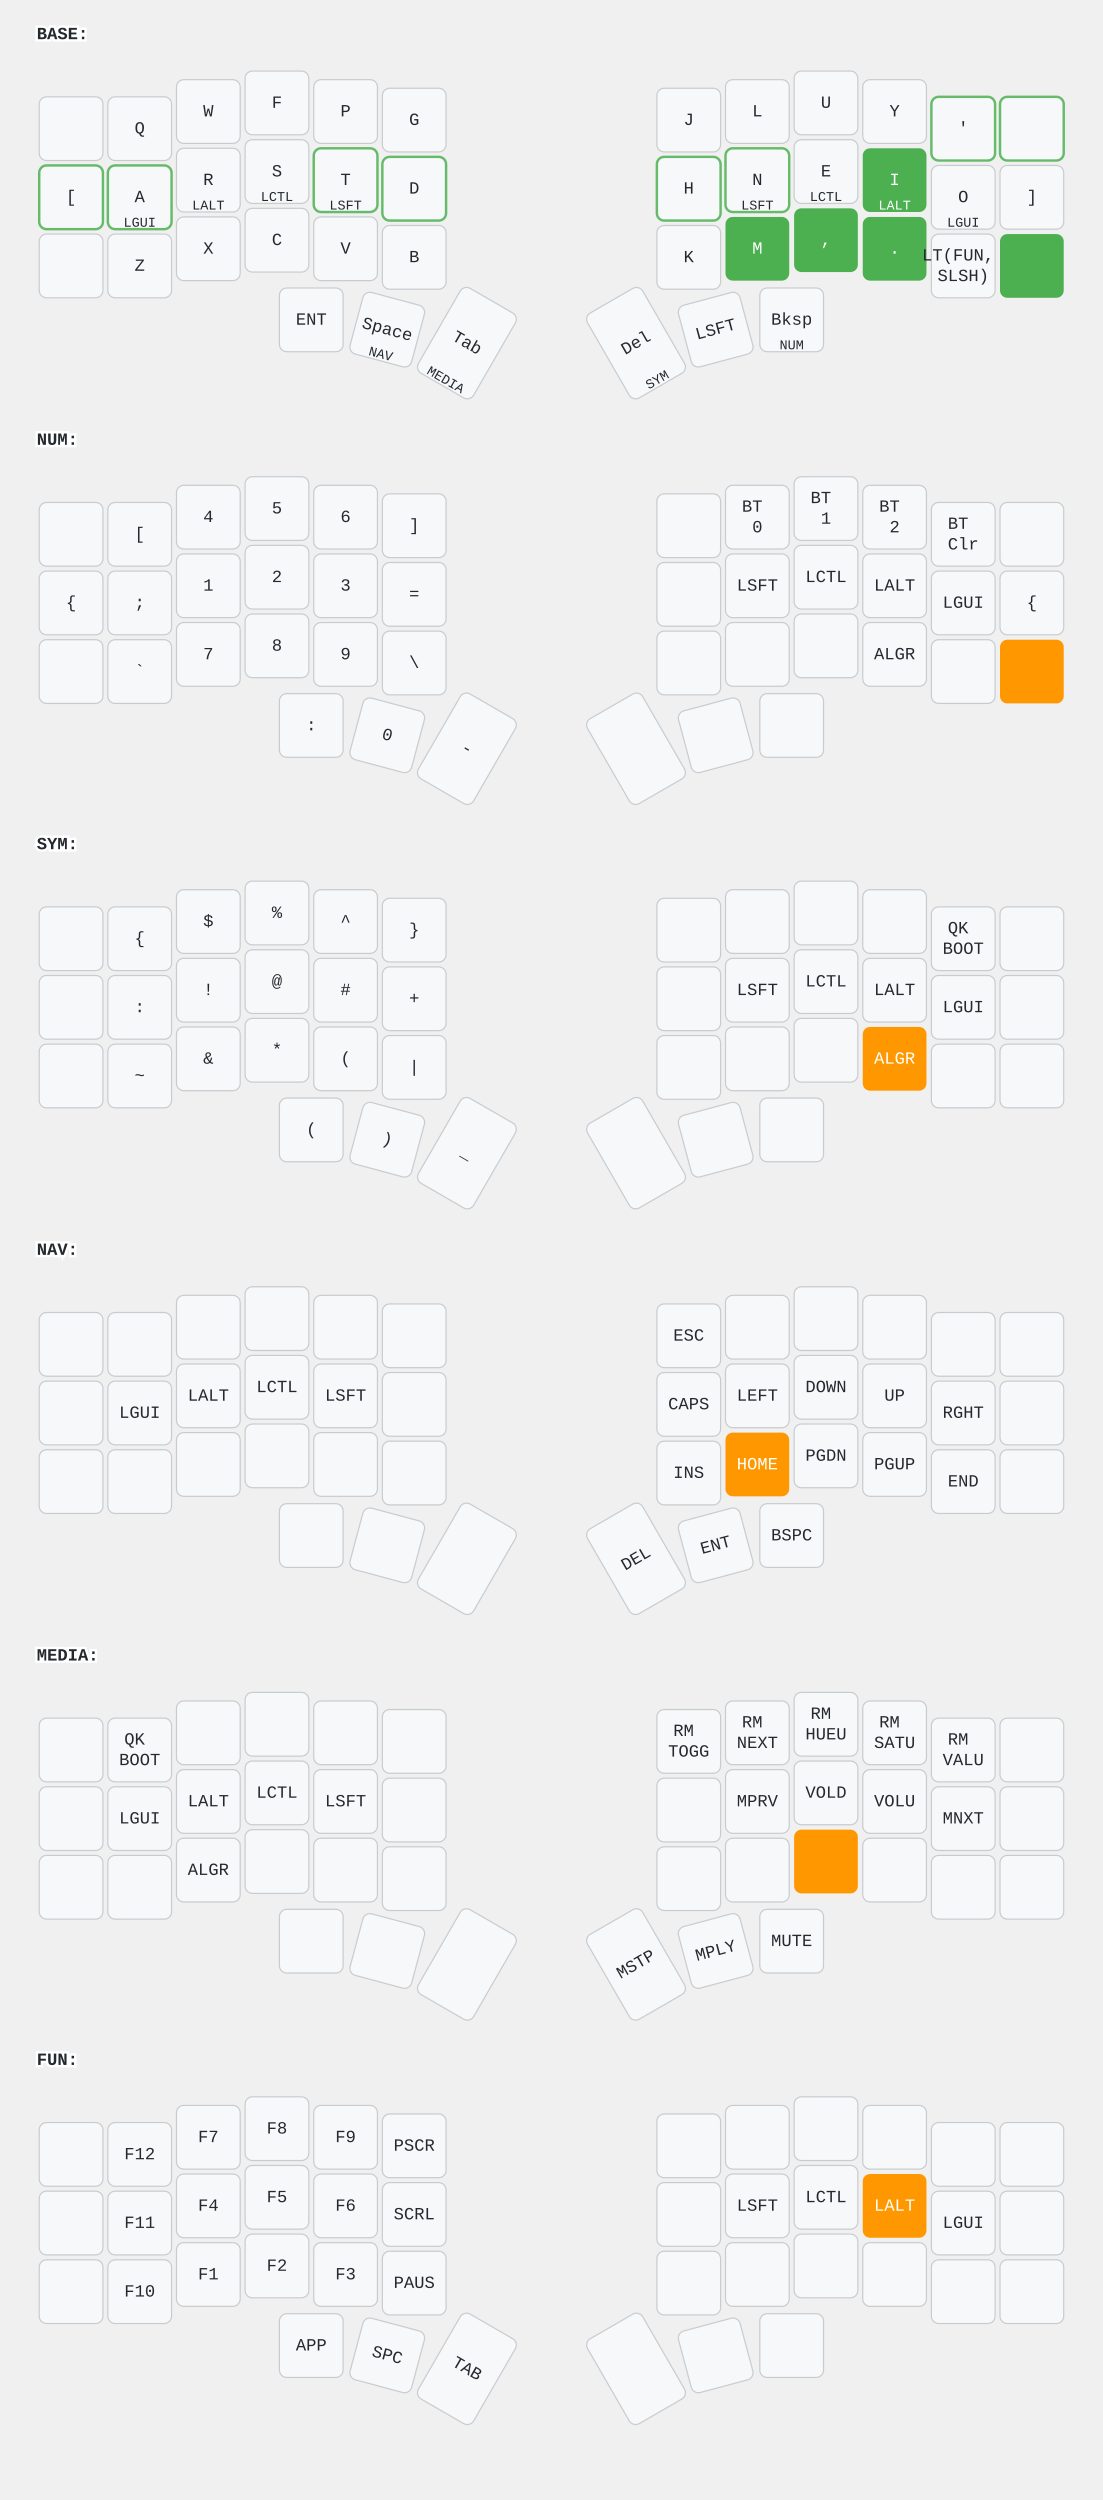
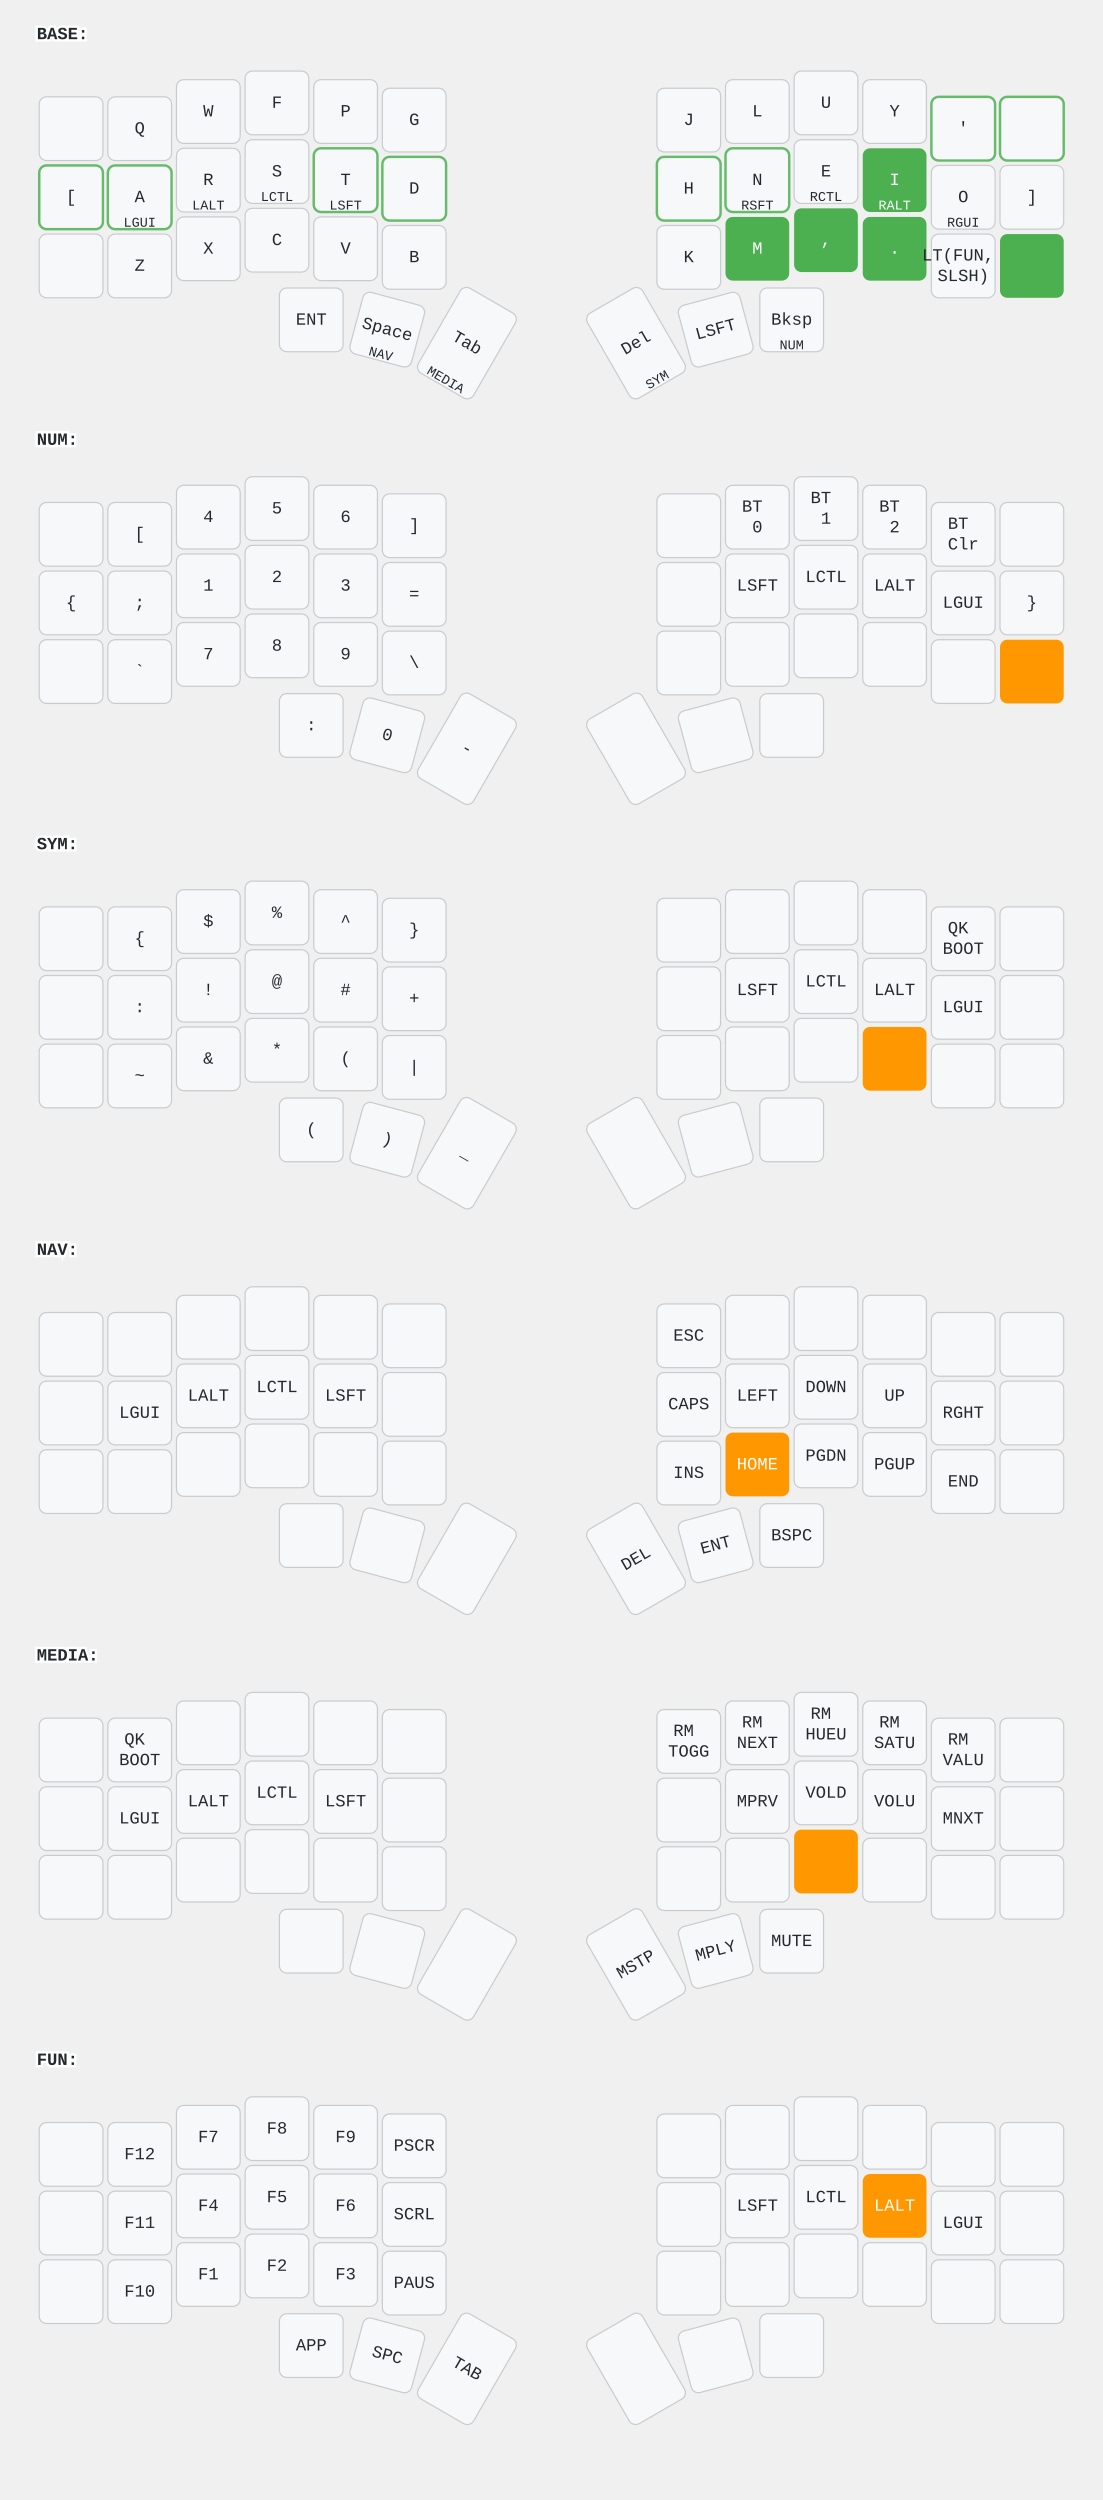
<svg xmlns="http://www.w3.org/2000/svg" width="900" height="2040" viewBox="0 0 900 2040" class="keymap">
  <style>/* inherit to force styles through use tags */
svg path {
    fill: inherit;
}

/* font and background color specifications */
svg.keymap {
    font-family: SFMono-Regular,Consolas,Liberation Mono,Menlo,monospace;
    font-size: 14px;
    font-kerning: normal;
    text-rendering: optimizeLegibility;
    fill: #24292e;
}

/* default key styling */
rect.key {
    fill: #f6f8fa;
}

rect.key, rect.combo {
    stroke: #c9cccf;
    stroke-width: 1;
}

/* default key side styling, only used is draw_key_sides is set */
rect.side {
    filter: brightness(90%);
}

/* color accent for combo boxes */
rect.combo, rect.combo-separate {
    fill: #cdf;
}

/* color accent for held keys */
rect.held, rect.combo.held {
    fill: #fdd;
}

/* color accent for ghost (optional) keys */
rect.ghost, rect.combo.ghost {
    stroke-dasharray: 4, 4;
    stroke-width: 2;
}

text {
    text-anchor: middle;
    dominant-baseline: middle;
}

/* styling for layer labels */
text.label {
    font-weight: bold;
    text-anchor: start;
    stroke: white;
    stroke-width: 4;
    paint-order: stroke;
}

/* styling for optional footer */
text.footer {
    text-anchor: end;
    dominant-baseline: auto;
    stroke: white;
    stroke-width: 4;
    paint-order: stroke;
}

/* styling for combo tap, and key non-tap label text */
text.combo, text.hold, text.shifted, text.left, text.right {
    font-size: 11px;
}

text.hold {
    text-anchor: middle;
    dominant-baseline: auto;
}

text.shifted {
    text-anchor: middle;
    dominant-baseline: hanging;
}

text.left {
    text-anchor: start;
}

text.right {
    text-anchor: end;
}

text.layer-activator {
    text-decoration: underline;
}

/* styling for hold/shifted label text in combo box */
text.combo.hold, text.combo.shifted, text.combo.left, text.combo.right {
    font-size: 8px;
}

/* lighter symbol for transparent keys */
text.trans {
    fill: #7b7e81;
}

/* styling for combo dendrons */
path.combo {
    stroke-width: 1;
    stroke: gray;
    fill: none;
}

/* Start Tabler Icons Cleanup */
/* cannot use height/width with glyphs */
.icon-tabler &gt; path {
    fill: inherit;
    stroke: inherit;
    stroke-width: 2;
}
/* hide tabler's default box */
.icon-tabler &gt; path[stroke="none"][fill="none"] {
    visibility: hidden;
}
/* End Tabler Icons Cleanup */

/* Remove underline from layer activator text */
text.layer-activator {
  text-decoration: none !important;
}

/* Remove bold from hold text (layer names on modifier keys) */
text.hold {
  font-weight: normal !important;
}

/* Highlight layer-tap thumb keys (positions 21, 31-33, 35) with bright green */
.layer-BASE .keypos-21 rect,
.layer-BASE .keypos-31 rect,
.layer-BASE .keypos-32 rect,
.layer-BASE .keypos-33 rect,
.layer-BASE .keypos-35 rect {
  fill: #4CAF50 !important;
  stroke: none !important;
  opacity: 1 !important;
}
.layer-BASE .keypos-21 text,
.layer-BASE .keypos-31 text,
.layer-BASE .keypos-32 text,
.layer-BASE .keypos-33 text,
.layer-BASE .keypos-35 text {
  fill: white !important;
}

/* Highlight home row mods (positions 10-13, 16-19) with lighter green stroke */
.layer-BASE .keypos-10 rect,
.layer-BASE .keypos-11 rect,
.layer-BASE .keypos-12 rect,
.layer-BASE .keypos-13 rect,
.layer-BASE .keypos-16 rect,
.layer-BASE .keypos-17 rect,
.layer-BASE .keypos-18 rect,
.layer-BASE .keypos-19 rect {
  stroke: #66BB6A !important;
  stroke-width: 2 !important;
}

/* On other layers, highlight the key that keeps you on that layer */
.layer-NAV .keypos-31 rect,
.layer-MEDIA .keypos-32 rect,
.layer-NUM .keypos-35 rect,
.layer-SYM .keypos-33 rect,
.layer-FUN .keypos-21 rect {
  fill: #FF9800 !important;
  stroke: none !important;
}
.layer-NAV .keypos-31 text,
.layer-MEDIA .keypos-32 text,
.layer-NUM .keypos-35 text,
.layer-SYM .keypos-33 text,
.layer-FUN .keypos-21 text {
  fill: white !important;
}

/* Make sure ghost keys (on other layers) are clearly different */
.key.ghost rect {
  opacity: 0.3 !important;
}
</style>
  <g transform="translate(30, 0)" class="layer-BASE">
    <text x="0" y="28" class="label" id="BASE">BASE:</text>
    <g transform="translate(0, 56)">
      <g transform="translate(28, 49)" class="key keypos-0">
        <rect rx="6" ry="6" x="-26" y="-26" width="52" height="52" class="key" />
      </g>
      <g transform="translate(84, 49)" class="key keypos-1">
        <rect rx="6" ry="6" x="-26" y="-26" width="52" height="52" class="key" />
        <text x="0" y="0" class="key tap">Q</text>
      </g>
      <g transform="translate(140, 35)" class="key keypos-2">
        <rect rx="6" ry="6" x="-26" y="-26" width="52" height="52" class="key" />
        <text x="0" y="0" class="key tap">W</text>
      </g>
      <g transform="translate(196, 28)" class="key keypos-3">
        <rect rx="6" ry="6" x="-26" y="-26" width="52" height="52" class="key" />
        <text x="0" y="0" class="key tap">F</text>
      </g>
      <g transform="translate(252, 35)" class="key keypos-4">
        <rect rx="6" ry="6" x="-26" y="-26" width="52" height="52" class="key" />
        <text x="0" y="0" class="key tap">P</text>
      </g>
      <g transform="translate(308, 42)" class="key keypos-5">
        <rect rx="6" ry="6" x="-26" y="-26" width="52" height="52" class="key" />
        <text x="0" y="0" class="key tap">G</text>
      </g>
      <g transform="translate(532, 42)" class="key keypos-6">
        <rect rx="6" ry="6" x="-26" y="-26" width="52" height="52" class="key" />
        <text x="0" y="0" class="key tap">J</text>
      </g>
      <g transform="translate(588, 35)" class="key keypos-7">
        <rect rx="6" ry="6" x="-26" y="-26" width="52" height="52" class="key" />
        <text x="0" y="0" class="key tap">L</text>
      </g>
      <g transform="translate(644, 28)" class="key keypos-8">
        <rect rx="6" ry="6" x="-26" y="-26" width="52" height="52" class="key" />
        <text x="0" y="0" class="key tap">U</text>
      </g>
      <g transform="translate(700, 35)" class="key keypos-9">
        <rect rx="6" ry="6" x="-26" y="-26" width="52" height="52" class="key" />
        <text x="0" y="0" class="key tap">Y</text>
      </g>
      <g transform="translate(756, 49)" class="key keypos-10">
        <rect rx="6" ry="6" x="-26" y="-26" width="52" height="52" class="key" />
        <text x="0" y="0" class="key tap">'</text>
      </g>
      <g transform="translate(812, 49)" class="key keypos-11">
        <rect rx="6" ry="6" x="-26" y="-26" width="52" height="52" class="key" />
      </g>
      <g transform="translate(28, 105)" class="key keypos-12">
        <rect rx="6" ry="6" x="-26" y="-26" width="52" height="52" class="key" />
        <text x="0" y="0" class="key tap">[</text>
      </g>
      <g transform="translate(84, 105)" class="key keypos-13">
        <rect rx="6" ry="6" x="-26" y="-26" width="52" height="52" class="key" />
        <text x="0" y="0" class="key tap">A</text>
        <text x="0" y="24" class="key hold">LGUI</text>
      </g>
      <g transform="translate(140, 91)" class="key keypos-14">
        <rect rx="6" ry="6" x="-26" y="-26" width="52" height="52" class="key" />
        <text x="0" y="0" class="key tap">R</text>
        <text x="0" y="24" class="key hold">LALT</text>
      </g>
      <g transform="translate(196, 84)" class="key keypos-15">
        <rect rx="6" ry="6" x="-26" y="-26" width="52" height="52" class="key" />
        <text x="0" y="0" class="key tap">S</text>
        <text x="0" y="24" class="key hold">LCTL</text>
      </g>
      <g transform="translate(252, 91)" class="key keypos-16">
        <rect rx="6" ry="6" x="-26" y="-26" width="52" height="52" class="key" />
        <text x="0" y="0" class="key tap">T</text>
        <text x="0" y="24" class="key hold">LSFT</text>
      </g>
      <g transform="translate(308, 98)" class="key keypos-17">
        <rect rx="6" ry="6" x="-26" y="-26" width="52" height="52" class="key" />
        <text x="0" y="0" class="key tap">D</text>
      </g>
      <g transform="translate(532, 98)" class="key keypos-18">
        <rect rx="6" ry="6" x="-26" y="-26" width="52" height="52" class="key" />
        <text x="0" y="0" class="key tap">H</text>
      </g>
      <g transform="translate(588, 91)" class="key keypos-19">
        <rect rx="6" ry="6" x="-26" y="-26" width="52" height="52" class="key" />
        <text x="0" y="0" class="key tap">N</text>
-         <text x="0" y="24" class="key hold">LSFT</text>
+         <text x="0" y="24" class="key hold">RSFT</text>
      </g>
      <g transform="translate(644, 84)" class="key keypos-20">
        <rect rx="6" ry="6" x="-26" y="-26" width="52" height="52" class="key" />
        <text x="0" y="0" class="key tap">E</text>
-         <text x="0" y="24" class="key hold">LCTL</text>
+         <text x="0" y="24" class="key hold">RCTL</text>
      </g>
      <g transform="translate(700, 91)" class="key keypos-21">
        <rect rx="6" ry="6" x="-26" y="-26" width="52" height="52" class="key" />
        <text x="0" y="0" class="key tap">I</text>
-         <text x="0" y="24" class="key hold">LALT</text>
+         <text x="0" y="24" class="key hold">RALT</text>
      </g>
      <g transform="translate(756, 105)" class="key keypos-22">
        <rect rx="6" ry="6" x="-26" y="-26" width="52" height="52" class="key" />
        <text x="0" y="0" class="key tap">O</text>
-         <text x="0" y="24" class="key hold">LGUI</text>
+         <text x="0" y="24" class="key hold">RGUI</text>
      </g>
      <g transform="translate(812, 105)" class="key keypos-23">
        <rect rx="6" ry="6" x="-26" y="-26" width="52" height="52" class="key" />
        <text x="0" y="0" class="key tap">]</text>
      </g>
      <g transform="translate(28, 161)" class="key keypos-24">
        <rect rx="6" ry="6" x="-26" y="-26" width="52" height="52" class="key" />
      </g>
      <g transform="translate(84, 161)" class="key keypos-25">
        <rect rx="6" ry="6" x="-26" y="-26" width="52" height="52" class="key" />
        <text x="0" y="0" class="key tap">Z</text>
      </g>
      <g transform="translate(140, 147)" class="key keypos-26">
        <rect rx="6" ry="6" x="-26" y="-26" width="52" height="52" class="key" />
        <text x="0" y="0" class="key tap">X</text>
      </g>
      <g transform="translate(196, 140)" class="key keypos-27">
        <rect rx="6" ry="6" x="-26" y="-26" width="52" height="52" class="key" />
        <text x="0" y="0" class="key tap">C</text>
      </g>
      <g transform="translate(252, 147)" class="key keypos-28">
        <rect rx="6" ry="6" x="-26" y="-26" width="52" height="52" class="key" />
        <text x="0" y="0" class="key tap">V</text>
      </g>
      <g transform="translate(308, 154)" class="key keypos-29">
        <rect rx="6" ry="6" x="-26" y="-26" width="52" height="52" class="key" />
        <text x="0" y="0" class="key tap">B</text>
      </g>
      <g transform="translate(532, 154)" class="key keypos-30">
        <rect rx="6" ry="6" x="-26" y="-26" width="52" height="52" class="key" />
        <text x="0" y="0" class="key tap">K</text>
      </g>
      <g transform="translate(588, 147)" class="key keypos-31">
        <rect rx="6" ry="6" x="-26" y="-26" width="52" height="52" class="key" />
        <text x="0" y="0" class="key tap">M</text>
      </g>
      <g transform="translate(644, 140)" class="key keypos-32">
        <rect rx="6" ry="6" x="-26" y="-26" width="52" height="52" class="key" />
        <text x="0" y="0" class="key tap">,</text>
      </g>
      <g transform="translate(700, 147)" class="key keypos-33">
        <rect rx="6" ry="6" x="-26" y="-26" width="52" height="52" class="key" />
        <text x="0" y="0" class="key tap">.</text>
      </g>
      <g transform="translate(756, 161)" class="key keypos-34">
        <rect rx="6" ry="6" x="-26" y="-26" width="52" height="52" class="key" />
        <text x="0" y="0" class="key tap">
          <tspan x="0" dy="-0.6em">LT(FUN,</tspan>
          <tspan x="0" dy="1.2em">SLSH)</tspan>
        </text>
      </g>
      <g transform="translate(812, 161)" class="key keypos-35">
        <rect rx="6" ry="6" x="-26" y="-26" width="52" height="52" class="key" />
      </g>
      <g transform="translate(224, 205)" class="key keypos-36">
        <rect rx="6" ry="6" x="-26" y="-26" width="52" height="52" class="key" />
        <text x="0" y="0" class="key tap">ENT</text>
      </g>
      <g transform="translate(286, 213) rotate(15.0)" class="key keypos-37">
        <rect rx="6" ry="6" x="-26" y="-26" width="52" height="52" class="key" />
        <text x="0" y="0" class="key tap">Space</text>
        <a href="#NAV">
          <text x="0" y="24" class="key hold layer-activator">NAV</text>
        </a>
      </g>
      <g transform="translate(351, 224) rotate(30.0)" class="key keypos-38">
        <rect rx="6" ry="6" x="-26" y="-40" width="52" height="80" class="key" />
        <text x="0" y="0" class="key tap">Tab</text>
        <a href="#MEDIA">
          <text x="0" y="38" class="key hold layer-activator">MEDIA</text>
        </a>
      </g>
      <g transform="translate(489, 224) rotate(-30.0)" class="key keypos-39">
        <rect rx="6" ry="6" x="-26" y="-40" width="52" height="80" class="key" />
        <text x="0" y="0" class="key tap">Del</text>
        <a href="#SYM">
          <text x="0" y="38" class="key hold layer-activator">SYM</text>
        </a>
      </g>
      <g transform="translate(554, 213) rotate(-15.0)" class="key keypos-40">
        <rect rx="6" ry="6" x="-26" y="-26" width="52" height="52" class="key" />
        <text x="0" y="0" class="key tap">LSFT</text>
      </g>
      <g transform="translate(616, 205)" class="key keypos-41">
        <rect rx="6" ry="6" x="-26" y="-26" width="52" height="52" class="key" />
        <text x="0" y="0" class="key tap">Bksp</text>
        <a href="#NUM">
          <text x="0" y="24" class="key hold layer-activator">NUM</text>
        </a>
      </g>
    </g>
  </g>
  <g transform="translate(30, 331)" class="layer-NUM">
    <text x="0" y="28" class="label" id="NUM">NUM:</text>
    <g transform="translate(0, 56)">
      <g transform="translate(28, 49)" class="key keypos-0">
        <rect rx="6" ry="6" x="-26" y="-26" width="52" height="52" class="key" />
      </g>
      <g transform="translate(84, 49)" class="key keypos-1">
        <rect rx="6" ry="6" x="-26" y="-26" width="52" height="52" class="key" />
        <text x="0" y="0" class="key tap">[</text>
      </g>
      <g transform="translate(140, 35)" class="key keypos-2">
        <rect rx="6" ry="6" x="-26" y="-26" width="52" height="52" class="key" />
        <text x="0" y="0" class="key tap">4</text>
      </g>
      <g transform="translate(196, 28)" class="key keypos-3">
        <rect rx="6" ry="6" x="-26" y="-26" width="52" height="52" class="key" />
        <text x="0" y="0" class="key tap">5</text>
      </g>
      <g transform="translate(252, 35)" class="key keypos-4">
        <rect rx="6" ry="6" x="-26" y="-26" width="52" height="52" class="key" />
        <text x="0" y="0" class="key tap">6</text>
      </g>
      <g transform="translate(308, 42)" class="key keypos-5">
        <rect rx="6" ry="6" x="-26" y="-26" width="52" height="52" class="key" />
        <text x="0" y="0" class="key tap">]</text>
      </g>
      <g transform="translate(532, 42)" class="key keypos-6">
        <rect rx="6" ry="6" x="-26" y="-26" width="52" height="52" class="key" />
      </g>
      <g transform="translate(588, 35)" class="key keypos-7">
        <rect rx="6" ry="6" x="-26" y="-26" width="52" height="52" class="key" />
        <text x="0" y="0" class="key tap">
          <tspan x="0" dy="-0.6em">BT</tspan>
          <tspan x="0" dy="1.2em">0</tspan>
        </text>
      </g>
      <g transform="translate(644, 28)" class="key keypos-8">
        <rect rx="6" ry="6" x="-26" y="-26" width="52" height="52" class="key" />
        <text x="0" y="0" class="key tap">
          <tspan x="0" dy="-0.6em">BT</tspan>
          <tspan x="0" dy="1.2em">1</tspan>
        </text>
      </g>
      <g transform="translate(700, 35)" class="key keypos-9">
        <rect rx="6" ry="6" x="-26" y="-26" width="52" height="52" class="key" />
        <text x="0" y="0" class="key tap">
          <tspan x="0" dy="-0.6em">BT</tspan>
          <tspan x="0" dy="1.2em">2</tspan>
        </text>
      </g>
      <g transform="translate(756, 49)" class="key keypos-10">
        <rect rx="6" ry="6" x="-26" y="-26" width="52" height="52" class="key" />
        <text x="0" y="0" class="key tap">
          <tspan x="0" dy="-0.6em">BT</tspan>
          <tspan x="0" dy="1.2em">Clr</tspan>
        </text>
      </g>
      <g transform="translate(812, 49)" class="key keypos-11">
        <rect rx="6" ry="6" x="-26" y="-26" width="52" height="52" class="key" />
      </g>
      <g transform="translate(28, 105)" class="key keypos-12">
        <rect rx="6" ry="6" x="-26" y="-26" width="52" height="52" class="key" />
        <text x="0" y="0" class="key tap">{</text>
      </g>
      <g transform="translate(84, 105)" class="key keypos-13">
        <rect rx="6" ry="6" x="-26" y="-26" width="52" height="52" class="key" />
        <text x="0" y="0" class="key tap">;</text>
      </g>
      <g transform="translate(140, 91)" class="key keypos-14">
        <rect rx="6" ry="6" x="-26" y="-26" width="52" height="52" class="key" />
        <text x="0" y="0" class="key tap">1</text>
      </g>
      <g transform="translate(196, 84)" class="key keypos-15">
        <rect rx="6" ry="6" x="-26" y="-26" width="52" height="52" class="key" />
        <text x="0" y="0" class="key tap">2</text>
      </g>
      <g transform="translate(252, 91)" class="key keypos-16">
        <rect rx="6" ry="6" x="-26" y="-26" width="52" height="52" class="key" />
        <text x="0" y="0" class="key tap">3</text>
      </g>
      <g transform="translate(308, 98)" class="key keypos-17">
        <rect rx="6" ry="6" x="-26" y="-26" width="52" height="52" class="key" />
        <text x="0" y="0" class="key tap">=</text>
      </g>
      <g transform="translate(532, 98)" class="key keypos-18">
        <rect rx="6" ry="6" x="-26" y="-26" width="52" height="52" class="key" />
      </g>
      <g transform="translate(588, 91)" class="key keypos-19">
        <rect rx="6" ry="6" x="-26" y="-26" width="52" height="52" class="key" />
        <text x="0" y="0" class="key tap">LSFT</text>
      </g>
      <g transform="translate(644, 84)" class="key keypos-20">
        <rect rx="6" ry="6" x="-26" y="-26" width="52" height="52" class="key" />
        <text x="0" y="0" class="key tap">LCTL</text>
      </g>
      <g transform="translate(700, 91)" class="key keypos-21">
        <rect rx="6" ry="6" x="-26" y="-26" width="52" height="52" class="key" />
        <text x="0" y="0" class="key tap">LALT</text>
      </g>
      <g transform="translate(756, 105)" class="key keypos-22">
        <rect rx="6" ry="6" x="-26" y="-26" width="52" height="52" class="key" />
        <text x="0" y="0" class="key tap">LGUI</text>
      </g>
      <g transform="translate(812, 105)" class="key keypos-23">
        <rect rx="6" ry="6" x="-26" y="-26" width="52" height="52" class="key" />
-         <text x="0" y="0" class="key tap">{</text>
+         <text x="0" y="0" class="key tap">}</text>
      </g>
      <g transform="translate(28, 161)" class="key keypos-24">
        <rect rx="6" ry="6" x="-26" y="-26" width="52" height="52" class="key" />
      </g>
      <g transform="translate(84, 161)" class="key keypos-25">
        <rect rx="6" ry="6" x="-26" y="-26" width="52" height="52" class="key" />
        <text x="0" y="0" class="key tap">`</text>
      </g>
      <g transform="translate(140, 147)" class="key keypos-26">
        <rect rx="6" ry="6" x="-26" y="-26" width="52" height="52" class="key" />
        <text x="0" y="0" class="key tap">7</text>
      </g>
      <g transform="translate(196, 140)" class="key keypos-27">
        <rect rx="6" ry="6" x="-26" y="-26" width="52" height="52" class="key" />
        <text x="0" y="0" class="key tap">8</text>
      </g>
      <g transform="translate(252, 147)" class="key keypos-28">
        <rect rx="6" ry="6" x="-26" y="-26" width="52" height="52" class="key" />
        <text x="0" y="0" class="key tap">9</text>
      </g>
      <g transform="translate(308, 154)" class="key keypos-29">
        <rect rx="6" ry="6" x="-26" y="-26" width="52" height="52" class="key" />
        <text x="0" y="0" class="key tap">\</text>
      </g>
      <g transform="translate(532, 154)" class="key keypos-30">
        <rect rx="6" ry="6" x="-26" y="-26" width="52" height="52" class="key" />
      </g>
      <g transform="translate(588, 147)" class="key keypos-31">
        <rect rx="6" ry="6" x="-26" y="-26" width="52" height="52" class="key" />
      </g>
      <g transform="translate(644, 140)" class="key keypos-32">
        <rect rx="6" ry="6" x="-26" y="-26" width="52" height="52" class="key" />
      </g>
      <g transform="translate(700, 147)" class="key keypos-33">
        <rect rx="6" ry="6" x="-26" y="-26" width="52" height="52" class="key" />
-         <text x="0" y="0" class="key tap">ALGR</text>
      </g>
      <g transform="translate(756, 161)" class="key keypos-34">
        <rect rx="6" ry="6" x="-26" y="-26" width="52" height="52" class="key" />
      </g>
      <g transform="translate(812, 161)" class="key keypos-35">
        <rect rx="6" ry="6" x="-26" y="-26" width="52" height="52" class="key" />
      </g>
      <g transform="translate(224, 205)" class="key keypos-36">
        <rect rx="6" ry="6" x="-26" y="-26" width="52" height="52" class="key" />
        <text x="0" y="0" class="key tap">:</text>
      </g>
      <g transform="translate(286, 213) rotate(15.0)" class="key keypos-37">
        <rect rx="6" ry="6" x="-26" y="-26" width="52" height="52" class="key" />
        <text x="0" y="0" class="key tap">0</text>
      </g>
      <g transform="translate(351, 224) rotate(30.0)" class="key keypos-38">
        <rect rx="6" ry="6" x="-26" y="-40" width="52" height="80" class="key" />
        <text x="0" y="0" class="key tap">-</text>
      </g>
      <g transform="translate(489, 224) rotate(-30.0)" class="key keypos-39">
        <rect rx="6" ry="6" x="-26" y="-40" width="52" height="80" class="key" />
      </g>
      <g transform="translate(554, 213) rotate(-15.0)" class="key keypos-40">
        <rect rx="6" ry="6" x="-26" y="-26" width="52" height="52" class="key" />
      </g>
      <g transform="translate(616, 205)" class="key keypos-41">
        <rect rx="6" ry="6" x="-26" y="-26" width="52" height="52" class="key" />
      </g>
    </g>
  </g>
  <g transform="translate(30, 661)" class="layer-SYM">
    <text x="0" y="28" class="label" id="SYM">SYM:</text>
    <g transform="translate(0, 56)">
      <g transform="translate(28, 49)" class="key keypos-0">
        <rect rx="6" ry="6" x="-26" y="-26" width="52" height="52" class="key" />
      </g>
      <g transform="translate(84, 49)" class="key keypos-1">
        <rect rx="6" ry="6" x="-26" y="-26" width="52" height="52" class="key" />
        <text x="0" y="0" class="key tap">{</text>
      </g>
      <g transform="translate(140, 35)" class="key keypos-2">
        <rect rx="6" ry="6" x="-26" y="-26" width="52" height="52" class="key" />
        <text x="0" y="0" class="key tap">$</text>
      </g>
      <g transform="translate(196, 28)" class="key keypos-3">
        <rect rx="6" ry="6" x="-26" y="-26" width="52" height="52" class="key" />
        <text x="0" y="0" class="key tap">%</text>
      </g>
      <g transform="translate(252, 35)" class="key keypos-4">
        <rect rx="6" ry="6" x="-26" y="-26" width="52" height="52" class="key" />
        <text x="0" y="0" class="key tap">^</text>
      </g>
      <g transform="translate(308, 42)" class="key keypos-5">
        <rect rx="6" ry="6" x="-26" y="-26" width="52" height="52" class="key" />
        <text x="0" y="0" class="key tap">}</text>
      </g>
      <g transform="translate(532, 42)" class="key keypos-6">
        <rect rx="6" ry="6" x="-26" y="-26" width="52" height="52" class="key" />
      </g>
      <g transform="translate(588, 35)" class="key keypos-7">
        <rect rx="6" ry="6" x="-26" y="-26" width="52" height="52" class="key" />
      </g>
      <g transform="translate(644, 28)" class="key keypos-8">
        <rect rx="6" ry="6" x="-26" y="-26" width="52" height="52" class="key" />
      </g>
      <g transform="translate(700, 35)" class="key keypos-9">
        <rect rx="6" ry="6" x="-26" y="-26" width="52" height="52" class="key" />
      </g>
      <g transform="translate(756, 49)" class="key keypos-10">
        <rect rx="6" ry="6" x="-26" y="-26" width="52" height="52" class="key" />
        <text x="0" y="0" class="key tap">
          <tspan x="0" dy="-0.6em">QK</tspan>
          <tspan x="0" dy="1.2em">BOOT</tspan>
        </text>
      </g>
      <g transform="translate(812, 49)" class="key keypos-11">
        <rect rx="6" ry="6" x="-26" y="-26" width="52" height="52" class="key" />
      </g>
      <g transform="translate(28, 105)" class="key keypos-12">
        <rect rx="6" ry="6" x="-26" y="-26" width="52" height="52" class="key" />
      </g>
      <g transform="translate(84, 105)" class="key keypos-13">
        <rect rx="6" ry="6" x="-26" y="-26" width="52" height="52" class="key" />
        <text x="0" y="0" class="key tap">:</text>
      </g>
      <g transform="translate(140, 91)" class="key keypos-14">
        <rect rx="6" ry="6" x="-26" y="-26" width="52" height="52" class="key" />
        <text x="0" y="0" class="key tap">!</text>
      </g>
      <g transform="translate(196, 84)" class="key keypos-15">
        <rect rx="6" ry="6" x="-26" y="-26" width="52" height="52" class="key" />
        <text x="0" y="0" class="key tap">@</text>
      </g>
      <g transform="translate(252, 91)" class="key keypos-16">
        <rect rx="6" ry="6" x="-26" y="-26" width="52" height="52" class="key" />
        <text x="0" y="0" class="key tap">#</text>
      </g>
      <g transform="translate(308, 98)" class="key keypos-17">
        <rect rx="6" ry="6" x="-26" y="-26" width="52" height="52" class="key" />
        <text x="0" y="0" class="key tap">+</text>
      </g>
      <g transform="translate(532, 98)" class="key keypos-18">
        <rect rx="6" ry="6" x="-26" y="-26" width="52" height="52" class="key" />
      </g>
      <g transform="translate(588, 91)" class="key keypos-19">
        <rect rx="6" ry="6" x="-26" y="-26" width="52" height="52" class="key" />
        <text x="0" y="0" class="key tap">LSFT</text>
      </g>
      <g transform="translate(644, 84)" class="key keypos-20">
        <rect rx="6" ry="6" x="-26" y="-26" width="52" height="52" class="key" />
        <text x="0" y="0" class="key tap">LCTL</text>
      </g>
      <g transform="translate(700, 91)" class="key keypos-21">
        <rect rx="6" ry="6" x="-26" y="-26" width="52" height="52" class="key" />
        <text x="0" y="0" class="key tap">LALT</text>
      </g>
      <g transform="translate(756, 105)" class="key keypos-22">
        <rect rx="6" ry="6" x="-26" y="-26" width="52" height="52" class="key" />
        <text x="0" y="0" class="key tap">LGUI</text>
      </g>
      <g transform="translate(812, 105)" class="key keypos-23">
        <rect rx="6" ry="6" x="-26" y="-26" width="52" height="52" class="key" />
      </g>
      <g transform="translate(28, 161)" class="key keypos-24">
        <rect rx="6" ry="6" x="-26" y="-26" width="52" height="52" class="key" />
      </g>
      <g transform="translate(84, 161)" class="key keypos-25">
        <rect rx="6" ry="6" x="-26" y="-26" width="52" height="52" class="key" />
        <text x="0" y="0" class="key tap">~</text>
      </g>
      <g transform="translate(140, 147)" class="key keypos-26">
        <rect rx="6" ry="6" x="-26" y="-26" width="52" height="52" class="key" />
        <text x="0" y="0" class="key tap">&amp;</text>
      </g>
      <g transform="translate(196, 140)" class="key keypos-27">
        <rect rx="6" ry="6" x="-26" y="-26" width="52" height="52" class="key" />
        <text x="0" y="0" class="key tap">*</text>
      </g>
      <g transform="translate(252, 147)" class="key keypos-28">
        <rect rx="6" ry="6" x="-26" y="-26" width="52" height="52" class="key" />
        <text x="0" y="0" class="key tap">(</text>
      </g>
      <g transform="translate(308, 154)" class="key keypos-29">
        <rect rx="6" ry="6" x="-26" y="-26" width="52" height="52" class="key" />
        <text x="0" y="0" class="key tap">|</text>
      </g>
      <g transform="translate(532, 154)" class="key keypos-30">
        <rect rx="6" ry="6" x="-26" y="-26" width="52" height="52" class="key" />
      </g>
      <g transform="translate(588, 147)" class="key keypos-31">
        <rect rx="6" ry="6" x="-26" y="-26" width="52" height="52" class="key" />
      </g>
      <g transform="translate(644, 140)" class="key keypos-32">
        <rect rx="6" ry="6" x="-26" y="-26" width="52" height="52" class="key" />
      </g>
      <g transform="translate(700, 147)" class="key keypos-33">
        <rect rx="6" ry="6" x="-26" y="-26" width="52" height="52" class="key" />
-         <text x="0" y="0" class="key tap">ALGR</text>
      </g>
      <g transform="translate(756, 161)" class="key keypos-34">
        <rect rx="6" ry="6" x="-26" y="-26" width="52" height="52" class="key" />
      </g>
      <g transform="translate(812, 161)" class="key keypos-35">
        <rect rx="6" ry="6" x="-26" y="-26" width="52" height="52" class="key" />
      </g>
      <g transform="translate(224, 205)" class="key keypos-36">
        <rect rx="6" ry="6" x="-26" y="-26" width="52" height="52" class="key" />
        <text x="0" y="0" class="key tap">(</text>
      </g>
      <g transform="translate(286, 213) rotate(15.0)" class="key keypos-37">
        <rect rx="6" ry="6" x="-26" y="-26" width="52" height="52" class="key" />
        <text x="0" y="0" class="key tap">)</text>
      </g>
      <g transform="translate(351, 224) rotate(30.0)" class="key keypos-38">
        <rect rx="6" ry="6" x="-26" y="-40" width="52" height="80" class="key" />
        <text x="0" y="0" class="key tap">_</text>
      </g>
      <g transform="translate(489, 224) rotate(-30.0)" class="key keypos-39">
        <rect rx="6" ry="6" x="-26" y="-40" width="52" height="80" class="key" />
      </g>
      <g transform="translate(554, 213) rotate(-15.0)" class="key keypos-40">
        <rect rx="6" ry="6" x="-26" y="-26" width="52" height="52" class="key" />
      </g>
      <g transform="translate(616, 205)" class="key keypos-41">
        <rect rx="6" ry="6" x="-26" y="-26" width="52" height="52" class="key" />
      </g>
    </g>
  </g>
  <g transform="translate(30, 992)" class="layer-NAV">
    <text x="0" y="28" class="label" id="NAV">NAV:</text>
    <g transform="translate(0, 56)">
      <g transform="translate(28, 49)" class="key keypos-0">
        <rect rx="6" ry="6" x="-26" y="-26" width="52" height="52" class="key" />
      </g>
      <g transform="translate(84, 49)" class="key keypos-1">
        <rect rx="6" ry="6" x="-26" y="-26" width="52" height="52" class="key" />
      </g>
      <g transform="translate(140, 35)" class="key keypos-2">
        <rect rx="6" ry="6" x="-26" y="-26" width="52" height="52" class="key" />
      </g>
      <g transform="translate(196, 28)" class="key keypos-3">
        <rect rx="6" ry="6" x="-26" y="-26" width="52" height="52" class="key" />
      </g>
      <g transform="translate(252, 35)" class="key keypos-4">
        <rect rx="6" ry="6" x="-26" y="-26" width="52" height="52" class="key" />
      </g>
      <g transform="translate(308, 42)" class="key keypos-5">
        <rect rx="6" ry="6" x="-26" y="-26" width="52" height="52" class="key" />
      </g>
      <g transform="translate(532, 42)" class="key keypos-6">
        <rect rx="6" ry="6" x="-26" y="-26" width="52" height="52" class="key" />
        <text x="0" y="0" class="key tap">ESC</text>
      </g>
      <g transform="translate(588, 35)" class="key keypos-7">
        <rect rx="6" ry="6" x="-26" y="-26" width="52" height="52" class="key" />
      </g>
      <g transform="translate(644, 28)" class="key keypos-8">
        <rect rx="6" ry="6" x="-26" y="-26" width="52" height="52" class="key" />
      </g>
      <g transform="translate(700, 35)" class="key keypos-9">
        <rect rx="6" ry="6" x="-26" y="-26" width="52" height="52" class="key" />
      </g>
      <g transform="translate(756, 49)" class="key keypos-10">
        <rect rx="6" ry="6" x="-26" y="-26" width="52" height="52" class="key" />
      </g>
      <g transform="translate(812, 49)" class="key keypos-11">
        <rect rx="6" ry="6" x="-26" y="-26" width="52" height="52" class="key" />
      </g>
      <g transform="translate(28, 105)" class="key keypos-12">
        <rect rx="6" ry="6" x="-26" y="-26" width="52" height="52" class="key" />
      </g>
      <g transform="translate(84, 105)" class="key keypos-13">
        <rect rx="6" ry="6" x="-26" y="-26" width="52" height="52" class="key" />
        <text x="0" y="0" class="key tap">LGUI</text>
      </g>
      <g transform="translate(140, 91)" class="key keypos-14">
        <rect rx="6" ry="6" x="-26" y="-26" width="52" height="52" class="key" />
        <text x="0" y="0" class="key tap">LALT</text>
      </g>
      <g transform="translate(196, 84)" class="key keypos-15">
        <rect rx="6" ry="6" x="-26" y="-26" width="52" height="52" class="key" />
        <text x="0" y="0" class="key tap">LCTL</text>
      </g>
      <g transform="translate(252, 91)" class="key keypos-16">
        <rect rx="6" ry="6" x="-26" y="-26" width="52" height="52" class="key" />
        <text x="0" y="0" class="key tap">LSFT</text>
      </g>
      <g transform="translate(308, 98)" class="key keypos-17">
        <rect rx="6" ry="6" x="-26" y="-26" width="52" height="52" class="key" />
      </g>
      <g transform="translate(532, 98)" class="key keypos-18">
        <rect rx="6" ry="6" x="-26" y="-26" width="52" height="52" class="key" />
        <text x="0" y="0" class="key tap">CAPS</text>
      </g>
      <g transform="translate(588, 91)" class="key keypos-19">
        <rect rx="6" ry="6" x="-26" y="-26" width="52" height="52" class="key" />
        <text x="0" y="0" class="key tap">LEFT</text>
      </g>
      <g transform="translate(644, 84)" class="key keypos-20">
        <rect rx="6" ry="6" x="-26" y="-26" width="52" height="52" class="key" />
        <text x="0" y="0" class="key tap">DOWN</text>
      </g>
      <g transform="translate(700, 91)" class="key keypos-21">
        <rect rx="6" ry="6" x="-26" y="-26" width="52" height="52" class="key" />
        <text x="0" y="0" class="key tap">UP</text>
      </g>
      <g transform="translate(756, 105)" class="key keypos-22">
        <rect rx="6" ry="6" x="-26" y="-26" width="52" height="52" class="key" />
        <text x="0" y="0" class="key tap">RGHT</text>
      </g>
      <g transform="translate(812, 105)" class="key keypos-23">
        <rect rx="6" ry="6" x="-26" y="-26" width="52" height="52" class="key" />
      </g>
      <g transform="translate(28, 161)" class="key keypos-24">
        <rect rx="6" ry="6" x="-26" y="-26" width="52" height="52" class="key" />
      </g>
      <g transform="translate(84, 161)" class="key keypos-25">
        <rect rx="6" ry="6" x="-26" y="-26" width="52" height="52" class="key" />
      </g>
      <g transform="translate(140, 147)" class="key keypos-26">
        <rect rx="6" ry="6" x="-26" y="-26" width="52" height="52" class="key" />
      </g>
      <g transform="translate(196, 140)" class="key keypos-27">
        <rect rx="6" ry="6" x="-26" y="-26" width="52" height="52" class="key" />
      </g>
      <g transform="translate(252, 147)" class="key keypos-28">
        <rect rx="6" ry="6" x="-26" y="-26" width="52" height="52" class="key" />
      </g>
      <g transform="translate(308, 154)" class="key keypos-29">
        <rect rx="6" ry="6" x="-26" y="-26" width="52" height="52" class="key" />
      </g>
      <g transform="translate(532, 154)" class="key keypos-30">
        <rect rx="6" ry="6" x="-26" y="-26" width="52" height="52" class="key" />
        <text x="0" y="0" class="key tap">INS</text>
      </g>
      <g transform="translate(588, 147)" class="key keypos-31">
        <rect rx="6" ry="6" x="-26" y="-26" width="52" height="52" class="key" />
        <text x="0" y="0" class="key tap">HOME</text>
      </g>
      <g transform="translate(644, 140)" class="key keypos-32">
        <rect rx="6" ry="6" x="-26" y="-26" width="52" height="52" class="key" />
        <text x="0" y="0" class="key tap">PGDN</text>
      </g>
      <g transform="translate(700, 147)" class="key keypos-33">
        <rect rx="6" ry="6" x="-26" y="-26" width="52" height="52" class="key" />
        <text x="0" y="0" class="key tap">PGUP</text>
      </g>
      <g transform="translate(756, 161)" class="key keypos-34">
        <rect rx="6" ry="6" x="-26" y="-26" width="52" height="52" class="key" />
        <text x="0" y="0" class="key tap">END</text>
      </g>
      <g transform="translate(812, 161)" class="key keypos-35">
        <rect rx="6" ry="6" x="-26" y="-26" width="52" height="52" class="key" />
      </g>
      <g transform="translate(224, 205)" class="key keypos-36">
        <rect rx="6" ry="6" x="-26" y="-26" width="52" height="52" class="key" />
      </g>
      <g transform="translate(286, 213) rotate(15.0)" class="key keypos-37">
        <rect rx="6" ry="6" x="-26" y="-26" width="52" height="52" class="key" />
      </g>
      <g transform="translate(351, 224) rotate(30.0)" class="key keypos-38">
        <rect rx="6" ry="6" x="-26" y="-40" width="52" height="80" class="key" />
      </g>
      <g transform="translate(489, 224) rotate(-30.0)" class="key keypos-39">
        <rect rx="6" ry="6" x="-26" y="-40" width="52" height="80" class="key" />
        <text x="0" y="0" class="key tap">DEL</text>
      </g>
      <g transform="translate(554, 213) rotate(-15.0)" class="key keypos-40">
        <rect rx="6" ry="6" x="-26" y="-26" width="52" height="52" class="key" />
        <text x="0" y="0" class="key tap">ENT</text>
      </g>
      <g transform="translate(616, 205)" class="key keypos-41">
        <rect rx="6" ry="6" x="-26" y="-26" width="52" height="52" class="key" />
        <text x="0" y="0" class="key tap">BSPC</text>
      </g>
    </g>
  </g>
  <g transform="translate(30, 1323)" class="layer-MEDIA">
    <text x="0" y="28" class="label" id="MEDIA">MEDIA:</text>
    <g transform="translate(0, 56)">
      <g transform="translate(28, 49)" class="key keypos-0">
        <rect rx="6" ry="6" x="-26" y="-26" width="52" height="52" class="key" />
      </g>
      <g transform="translate(84, 49)" class="key keypos-1">
        <rect rx="6" ry="6" x="-26" y="-26" width="52" height="52" class="key" />
        <text x="0" y="0" class="key tap">
          <tspan x="0" dy="-0.6em">QK</tspan>
          <tspan x="0" dy="1.2em">BOOT</tspan>
        </text>
      </g>
      <g transform="translate(140, 35)" class="key keypos-2">
        <rect rx="6" ry="6" x="-26" y="-26" width="52" height="52" class="key" />
      </g>
      <g transform="translate(196, 28)" class="key keypos-3">
        <rect rx="6" ry="6" x="-26" y="-26" width="52" height="52" class="key" />
      </g>
      <g transform="translate(252, 35)" class="key keypos-4">
        <rect rx="6" ry="6" x="-26" y="-26" width="52" height="52" class="key" />
      </g>
      <g transform="translate(308, 42)" class="key keypos-5">
        <rect rx="6" ry="6" x="-26" y="-26" width="52" height="52" class="key" />
      </g>
      <g transform="translate(532, 42)" class="key keypos-6">
        <rect rx="6" ry="6" x="-26" y="-26" width="52" height="52" class="key" />
        <text x="0" y="0" class="key tap">
          <tspan x="0" dy="-0.6em">RM</tspan>
          <tspan x="0" dy="1.2em">TOGG</tspan>
        </text>
      </g>
      <g transform="translate(588, 35)" class="key keypos-7">
        <rect rx="6" ry="6" x="-26" y="-26" width="52" height="52" class="key" />
        <text x="0" y="0" class="key tap">
          <tspan x="0" dy="-0.6em">RM</tspan>
          <tspan x="0" dy="1.2em">NEXT</tspan>
        </text>
      </g>
      <g transform="translate(644, 28)" class="key keypos-8">
        <rect rx="6" ry="6" x="-26" y="-26" width="52" height="52" class="key" />
        <text x="0" y="0" class="key tap">
          <tspan x="0" dy="-0.6em">RM</tspan>
          <tspan x="0" dy="1.2em">HUEU</tspan>
        </text>
      </g>
      <g transform="translate(700, 35)" class="key keypos-9">
        <rect rx="6" ry="6" x="-26" y="-26" width="52" height="52" class="key" />
        <text x="0" y="0" class="key tap">
          <tspan x="0" dy="-0.6em">RM</tspan>
          <tspan x="0" dy="1.2em">SATU</tspan>
        </text>
      </g>
      <g transform="translate(756, 49)" class="key keypos-10">
        <rect rx="6" ry="6" x="-26" y="-26" width="52" height="52" class="key" />
        <text x="0" y="0" class="key tap">
          <tspan x="0" dy="-0.6em">RM</tspan>
          <tspan x="0" dy="1.2em">VALU</tspan>
        </text>
      </g>
      <g transform="translate(812, 49)" class="key keypos-11">
        <rect rx="6" ry="6" x="-26" y="-26" width="52" height="52" class="key" />
      </g>
      <g transform="translate(28, 105)" class="key keypos-12">
        <rect rx="6" ry="6" x="-26" y="-26" width="52" height="52" class="key" />
      </g>
      <g transform="translate(84, 105)" class="key keypos-13">
        <rect rx="6" ry="6" x="-26" y="-26" width="52" height="52" class="key" />
        <text x="0" y="0" class="key tap">LGUI</text>
      </g>
      <g transform="translate(140, 91)" class="key keypos-14">
        <rect rx="6" ry="6" x="-26" y="-26" width="52" height="52" class="key" />
        <text x="0" y="0" class="key tap">LALT</text>
      </g>
      <g transform="translate(196, 84)" class="key keypos-15">
        <rect rx="6" ry="6" x="-26" y="-26" width="52" height="52" class="key" />
        <text x="0" y="0" class="key tap">LCTL</text>
      </g>
      <g transform="translate(252, 91)" class="key keypos-16">
        <rect rx="6" ry="6" x="-26" y="-26" width="52" height="52" class="key" />
        <text x="0" y="0" class="key tap">LSFT</text>
      </g>
      <g transform="translate(308, 98)" class="key keypos-17">
        <rect rx="6" ry="6" x="-26" y="-26" width="52" height="52" class="key" />
      </g>
      <g transform="translate(532, 98)" class="key keypos-18">
        <rect rx="6" ry="6" x="-26" y="-26" width="52" height="52" class="key" />
      </g>
      <g transform="translate(588, 91)" class="key keypos-19">
        <rect rx="6" ry="6" x="-26" y="-26" width="52" height="52" class="key" />
        <text x="0" y="0" class="key tap">MPRV</text>
      </g>
      <g transform="translate(644, 84)" class="key keypos-20">
        <rect rx="6" ry="6" x="-26" y="-26" width="52" height="52" class="key" />
        <text x="0" y="0" class="key tap">VOLD</text>
      </g>
      <g transform="translate(700, 91)" class="key keypos-21">
        <rect rx="6" ry="6" x="-26" y="-26" width="52" height="52" class="key" />
        <text x="0" y="0" class="key tap">VOLU</text>
      </g>
      <g transform="translate(756, 105)" class="key keypos-22">
        <rect rx="6" ry="6" x="-26" y="-26" width="52" height="52" class="key" />
        <text x="0" y="0" class="key tap">MNXT</text>
      </g>
      <g transform="translate(812, 105)" class="key keypos-23">
        <rect rx="6" ry="6" x="-26" y="-26" width="52" height="52" class="key" />
      </g>
      <g transform="translate(28, 161)" class="key keypos-24">
        <rect rx="6" ry="6" x="-26" y="-26" width="52" height="52" class="key" />
      </g>
      <g transform="translate(84, 161)" class="key keypos-25">
        <rect rx="6" ry="6" x="-26" y="-26" width="52" height="52" class="key" />
      </g>
      <g transform="translate(140, 147)" class="key keypos-26">
        <rect rx="6" ry="6" x="-26" y="-26" width="52" height="52" class="key" />
-         <text x="0" y="0" class="key tap">ALGR</text>
      </g>
      <g transform="translate(196, 140)" class="key keypos-27">
        <rect rx="6" ry="6" x="-26" y="-26" width="52" height="52" class="key" />
      </g>
      <g transform="translate(252, 147)" class="key keypos-28">
        <rect rx="6" ry="6" x="-26" y="-26" width="52" height="52" class="key" />
      </g>
      <g transform="translate(308, 154)" class="key keypos-29">
        <rect rx="6" ry="6" x="-26" y="-26" width="52" height="52" class="key" />
      </g>
      <g transform="translate(532, 154)" class="key keypos-30">
        <rect rx="6" ry="6" x="-26" y="-26" width="52" height="52" class="key" />
      </g>
      <g transform="translate(588, 147)" class="key keypos-31">
        <rect rx="6" ry="6" x="-26" y="-26" width="52" height="52" class="key" />
      </g>
      <g transform="translate(644, 140)" class="key keypos-32">
        <rect rx="6" ry="6" x="-26" y="-26" width="52" height="52" class="key" />
      </g>
      <g transform="translate(700, 147)" class="key keypos-33">
        <rect rx="6" ry="6" x="-26" y="-26" width="52" height="52" class="key" />
      </g>
      <g transform="translate(756, 161)" class="key keypos-34">
        <rect rx="6" ry="6" x="-26" y="-26" width="52" height="52" class="key" />
      </g>
      <g transform="translate(812, 161)" class="key keypos-35">
        <rect rx="6" ry="6" x="-26" y="-26" width="52" height="52" class="key" />
      </g>
      <g transform="translate(224, 205)" class="key keypos-36">
        <rect rx="6" ry="6" x="-26" y="-26" width="52" height="52" class="key" />
      </g>
      <g transform="translate(286, 213) rotate(15.0)" class="key keypos-37">
        <rect rx="6" ry="6" x="-26" y="-26" width="52" height="52" class="key" />
      </g>
      <g transform="translate(351, 224) rotate(30.0)" class="key keypos-38">
        <rect rx="6" ry="6" x="-26" y="-40" width="52" height="80" class="key" />
      </g>
      <g transform="translate(489, 224) rotate(-30.0)" class="key keypos-39">
        <rect rx="6" ry="6" x="-26" y="-40" width="52" height="80" class="key" />
        <text x="0" y="0" class="key tap">MSTP</text>
      </g>
      <g transform="translate(554, 213) rotate(-15.0)" class="key keypos-40">
        <rect rx="6" ry="6" x="-26" y="-26" width="52" height="52" class="key" />
        <text x="0" y="0" class="key tap">MPLY</text>
      </g>
      <g transform="translate(616, 205)" class="key keypos-41">
        <rect rx="6" ry="6" x="-26" y="-26" width="52" height="52" class="key" />
        <text x="0" y="0" class="key tap">MUTE</text>
      </g>
    </g>
  </g>
  <g transform="translate(30, 1653)" class="layer-FUN">
    <text x="0" y="28" class="label" id="FUN">FUN:</text>
    <g transform="translate(0, 56)">
      <g transform="translate(28, 49)" class="key keypos-0">
        <rect rx="6" ry="6" x="-26" y="-26" width="52" height="52" class="key" />
      </g>
      <g transform="translate(84, 49)" class="key keypos-1">
        <rect rx="6" ry="6" x="-26" y="-26" width="52" height="52" class="key" />
        <text x="0" y="0" class="key tap">F12</text>
      </g>
      <g transform="translate(140, 35)" class="key keypos-2">
        <rect rx="6" ry="6" x="-26" y="-26" width="52" height="52" class="key" />
        <text x="0" y="0" class="key tap">F7</text>
      </g>
      <g transform="translate(196, 28)" class="key keypos-3">
        <rect rx="6" ry="6" x="-26" y="-26" width="52" height="52" class="key" />
        <text x="0" y="0" class="key tap">F8</text>
      </g>
      <g transform="translate(252, 35)" class="key keypos-4">
        <rect rx="6" ry="6" x="-26" y="-26" width="52" height="52" class="key" />
        <text x="0" y="0" class="key tap">F9</text>
      </g>
      <g transform="translate(308, 42)" class="key keypos-5">
        <rect rx="6" ry="6" x="-26" y="-26" width="52" height="52" class="key" />
        <text x="0" y="0" class="key tap">PSCR</text>
      </g>
      <g transform="translate(532, 42)" class="key keypos-6">
        <rect rx="6" ry="6" x="-26" y="-26" width="52" height="52" class="key" />
      </g>
      <g transform="translate(588, 35)" class="key keypos-7">
        <rect rx="6" ry="6" x="-26" y="-26" width="52" height="52" class="key" />
      </g>
      <g transform="translate(644, 28)" class="key keypos-8">
        <rect rx="6" ry="6" x="-26" y="-26" width="52" height="52" class="key" />
      </g>
      <g transform="translate(700, 35)" class="key keypos-9">
        <rect rx="6" ry="6" x="-26" y="-26" width="52" height="52" class="key" />
      </g>
      <g transform="translate(756, 49)" class="key keypos-10">
        <rect rx="6" ry="6" x="-26" y="-26" width="52" height="52" class="key" />
      </g>
      <g transform="translate(812, 49)" class="key keypos-11">
        <rect rx="6" ry="6" x="-26" y="-26" width="52" height="52" class="key" />
      </g>
      <g transform="translate(28, 105)" class="key keypos-12">
        <rect rx="6" ry="6" x="-26" y="-26" width="52" height="52" class="key" />
      </g>
      <g transform="translate(84, 105)" class="key keypos-13">
        <rect rx="6" ry="6" x="-26" y="-26" width="52" height="52" class="key" />
        <text x="0" y="0" class="key tap">F11</text>
      </g>
      <g transform="translate(140, 91)" class="key keypos-14">
        <rect rx="6" ry="6" x="-26" y="-26" width="52" height="52" class="key" />
        <text x="0" y="0" class="key tap">F4</text>
      </g>
      <g transform="translate(196, 84)" class="key keypos-15">
        <rect rx="6" ry="6" x="-26" y="-26" width="52" height="52" class="key" />
        <text x="0" y="0" class="key tap">F5</text>
      </g>
      <g transform="translate(252, 91)" class="key keypos-16">
        <rect rx="6" ry="6" x="-26" y="-26" width="52" height="52" class="key" />
        <text x="0" y="0" class="key tap">F6</text>
      </g>
      <g transform="translate(308, 98)" class="key keypos-17">
        <rect rx="6" ry="6" x="-26" y="-26" width="52" height="52" class="key" />
        <text x="0" y="0" class="key tap">SCRL</text>
      </g>
      <g transform="translate(532, 98)" class="key keypos-18">
        <rect rx="6" ry="6" x="-26" y="-26" width="52" height="52" class="key" />
      </g>
      <g transform="translate(588, 91)" class="key keypos-19">
        <rect rx="6" ry="6" x="-26" y="-26" width="52" height="52" class="key" />
        <text x="0" y="0" class="key tap">LSFT</text>
      </g>
      <g transform="translate(644, 84)" class="key keypos-20">
        <rect rx="6" ry="6" x="-26" y="-26" width="52" height="52" class="key" />
        <text x="0" y="0" class="key tap">LCTL</text>
      </g>
      <g transform="translate(700, 91)" class="key keypos-21">
        <rect rx="6" ry="6" x="-26" y="-26" width="52" height="52" class="key" />
        <text x="0" y="0" class="key tap">LALT</text>
      </g>
      <g transform="translate(756, 105)" class="key keypos-22">
        <rect rx="6" ry="6" x="-26" y="-26" width="52" height="52" class="key" />
        <text x="0" y="0" class="key tap">LGUI</text>
      </g>
      <g transform="translate(812, 105)" class="key keypos-23">
        <rect rx="6" ry="6" x="-26" y="-26" width="52" height="52" class="key" />
      </g>
      <g transform="translate(28, 161)" class="key keypos-24">
        <rect rx="6" ry="6" x="-26" y="-26" width="52" height="52" class="key" />
      </g>
      <g transform="translate(84, 161)" class="key keypos-25">
        <rect rx="6" ry="6" x="-26" y="-26" width="52" height="52" class="key" />
        <text x="0" y="0" class="key tap">F10</text>
      </g>
      <g transform="translate(140, 147)" class="key keypos-26">
        <rect rx="6" ry="6" x="-26" y="-26" width="52" height="52" class="key" />
        <text x="0" y="0" class="key tap">F1</text>
      </g>
      <g transform="translate(196, 140)" class="key keypos-27">
        <rect rx="6" ry="6" x="-26" y="-26" width="52" height="52" class="key" />
        <text x="0" y="0" class="key tap">F2</text>
      </g>
      <g transform="translate(252, 147)" class="key keypos-28">
        <rect rx="6" ry="6" x="-26" y="-26" width="52" height="52" class="key" />
        <text x="0" y="0" class="key tap">F3</text>
      </g>
      <g transform="translate(308, 154)" class="key keypos-29">
        <rect rx="6" ry="6" x="-26" y="-26" width="52" height="52" class="key" />
        <text x="0" y="0" class="key tap">PAUS</text>
      </g>
      <g transform="translate(532, 154)" class="key keypos-30">
        <rect rx="6" ry="6" x="-26" y="-26" width="52" height="52" class="key" />
      </g>
      <g transform="translate(588, 147)" class="key keypos-31">
        <rect rx="6" ry="6" x="-26" y="-26" width="52" height="52" class="key" />
      </g>
      <g transform="translate(644, 140)" class="key keypos-32">
        <rect rx="6" ry="6" x="-26" y="-26" width="52" height="52" class="key" />
      </g>
      <g transform="translate(700, 147)" class="key keypos-33">
        <rect rx="6" ry="6" x="-26" y="-26" width="52" height="52" class="key" />
      </g>
      <g transform="translate(756, 161)" class="key keypos-34">
        <rect rx="6" ry="6" x="-26" y="-26" width="52" height="52" class="key" />
      </g>
      <g transform="translate(812, 161)" class="key keypos-35">
        <rect rx="6" ry="6" x="-26" y="-26" width="52" height="52" class="key" />
      </g>
      <g transform="translate(224, 205)" class="key keypos-36">
        <rect rx="6" ry="6" x="-26" y="-26" width="52" height="52" class="key" />
        <text x="0" y="0" class="key tap">APP</text>
      </g>
      <g transform="translate(286, 213) rotate(15.0)" class="key keypos-37">
        <rect rx="6" ry="6" x="-26" y="-26" width="52" height="52" class="key" />
        <text x="0" y="0" class="key tap">SPC</text>
      </g>
      <g transform="translate(351, 224) rotate(30.0)" class="key keypos-38">
        <rect rx="6" ry="6" x="-26" y="-40" width="52" height="80" class="key" />
        <text x="0" y="0" class="key tap">TAB</text>
      </g>
      <g transform="translate(489, 224) rotate(-30.0)" class="key keypos-39">
        <rect rx="6" ry="6" x="-26" y="-40" width="52" height="80" class="key" />
      </g>
      <g transform="translate(554, 213) rotate(-15.0)" class="key keypos-40">
        <rect rx="6" ry="6" x="-26" y="-26" width="52" height="52" class="key" />
      </g>
      <g transform="translate(616, 205)" class="key keypos-41">
        <rect rx="6" ry="6" x="-26" y="-26" width="52" height="52" class="key" />
      </g>
    </g>
  </g>
</svg>
